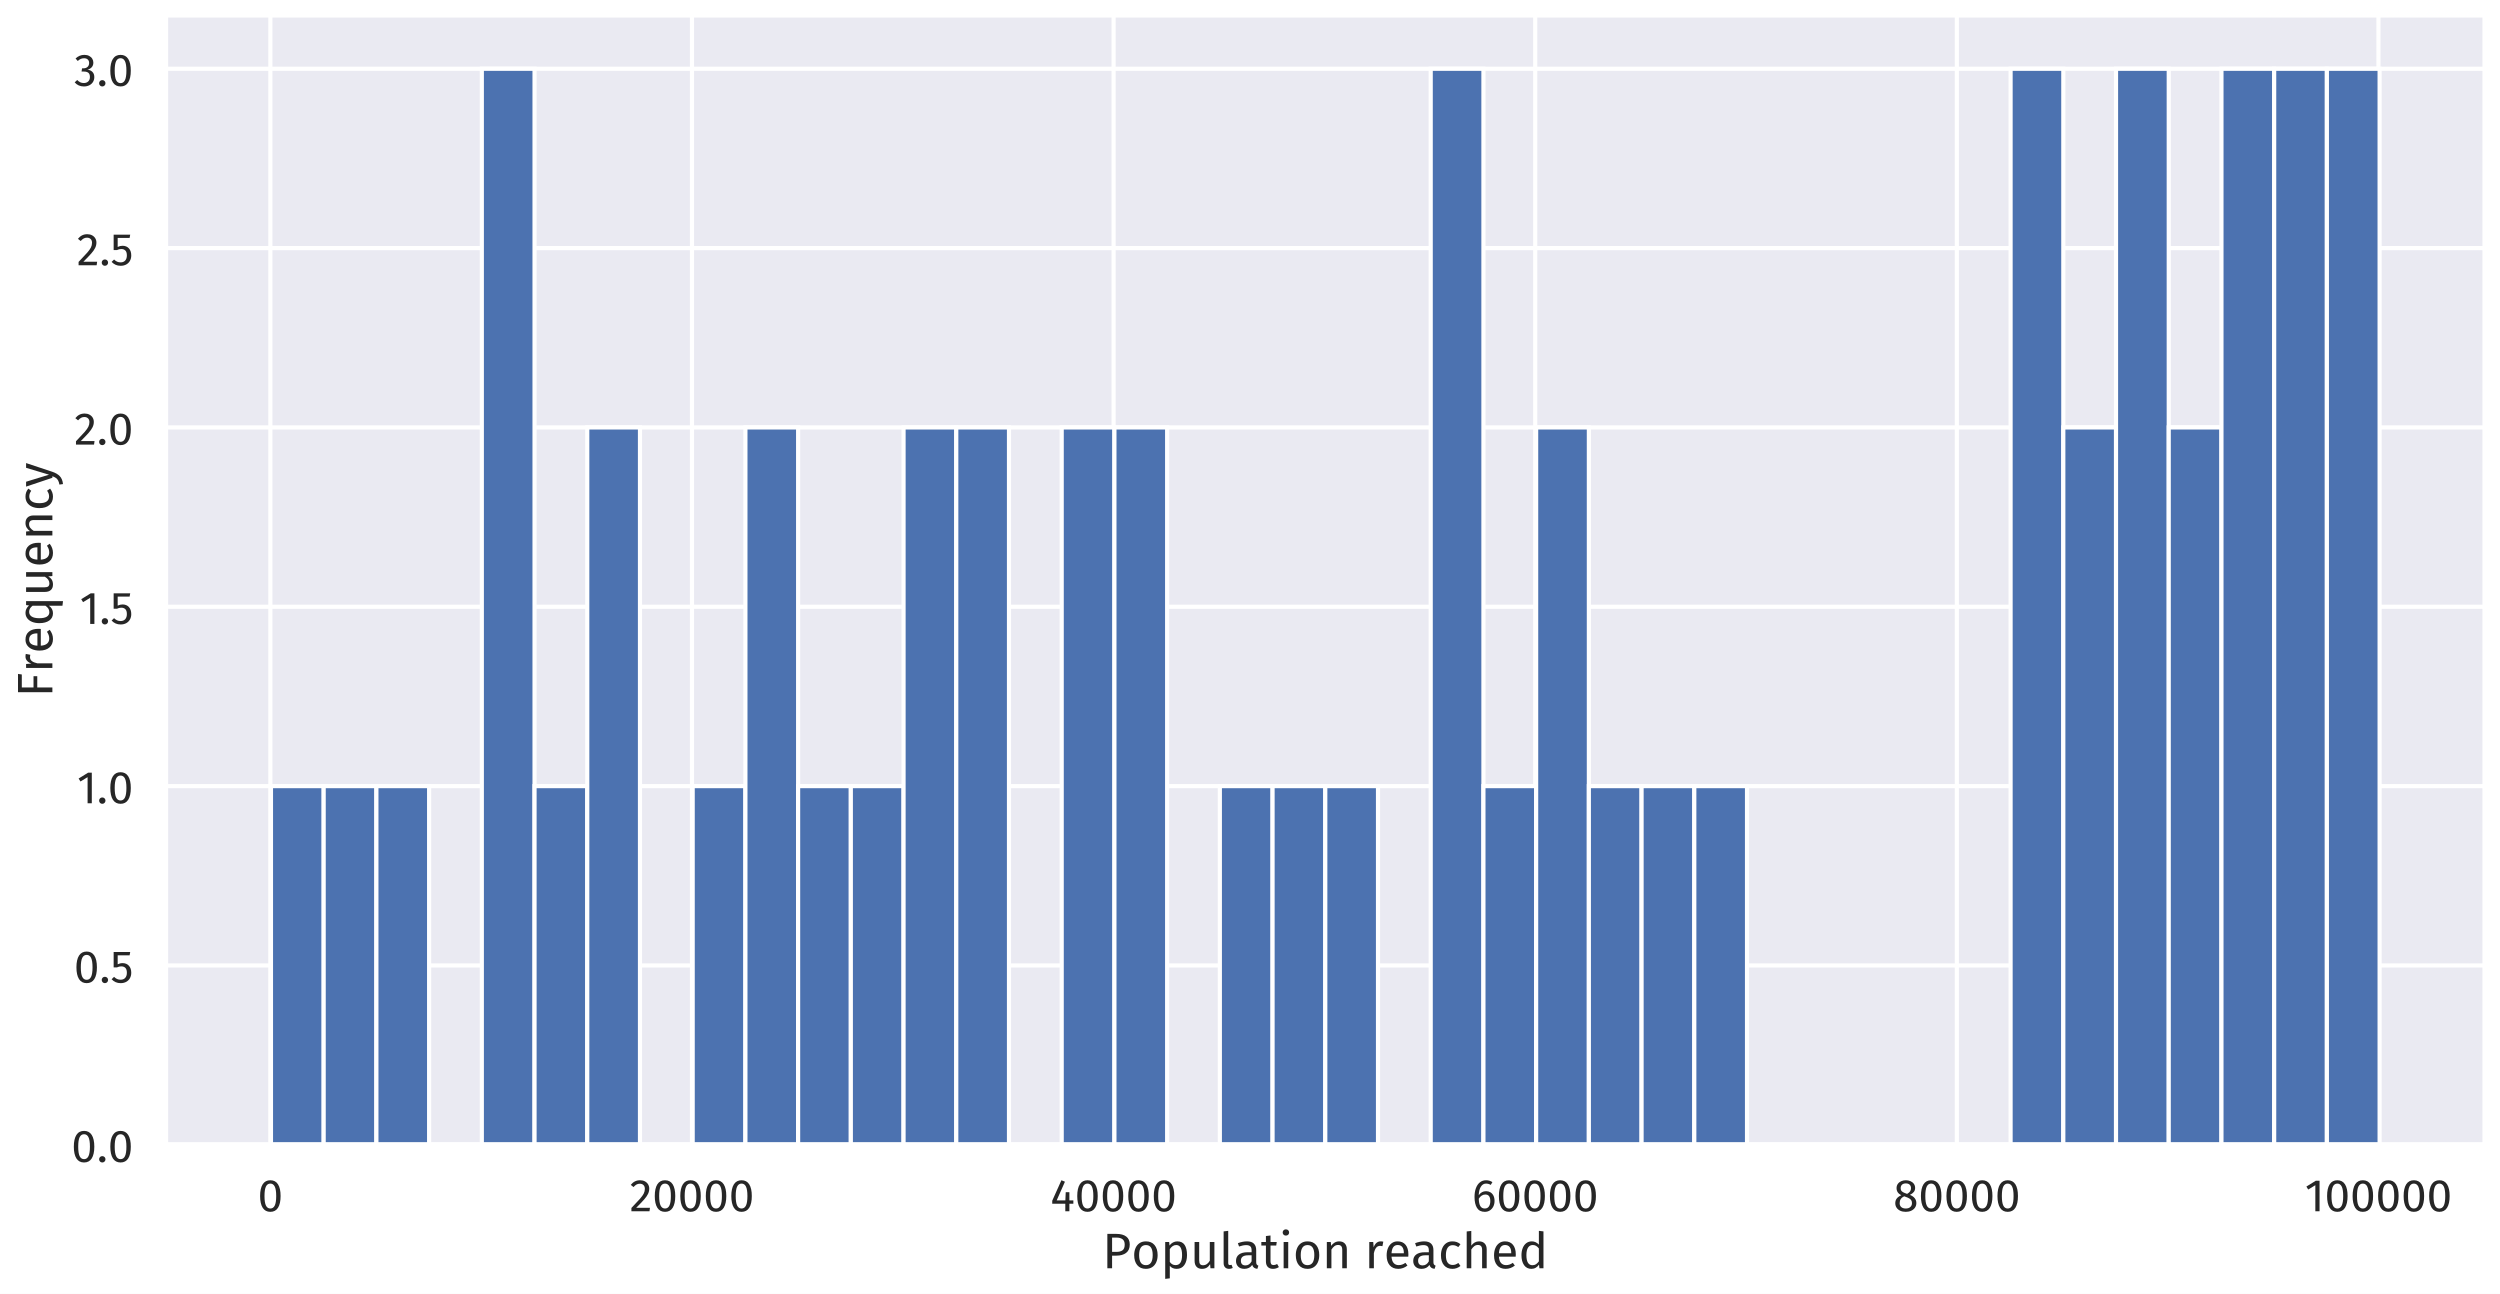
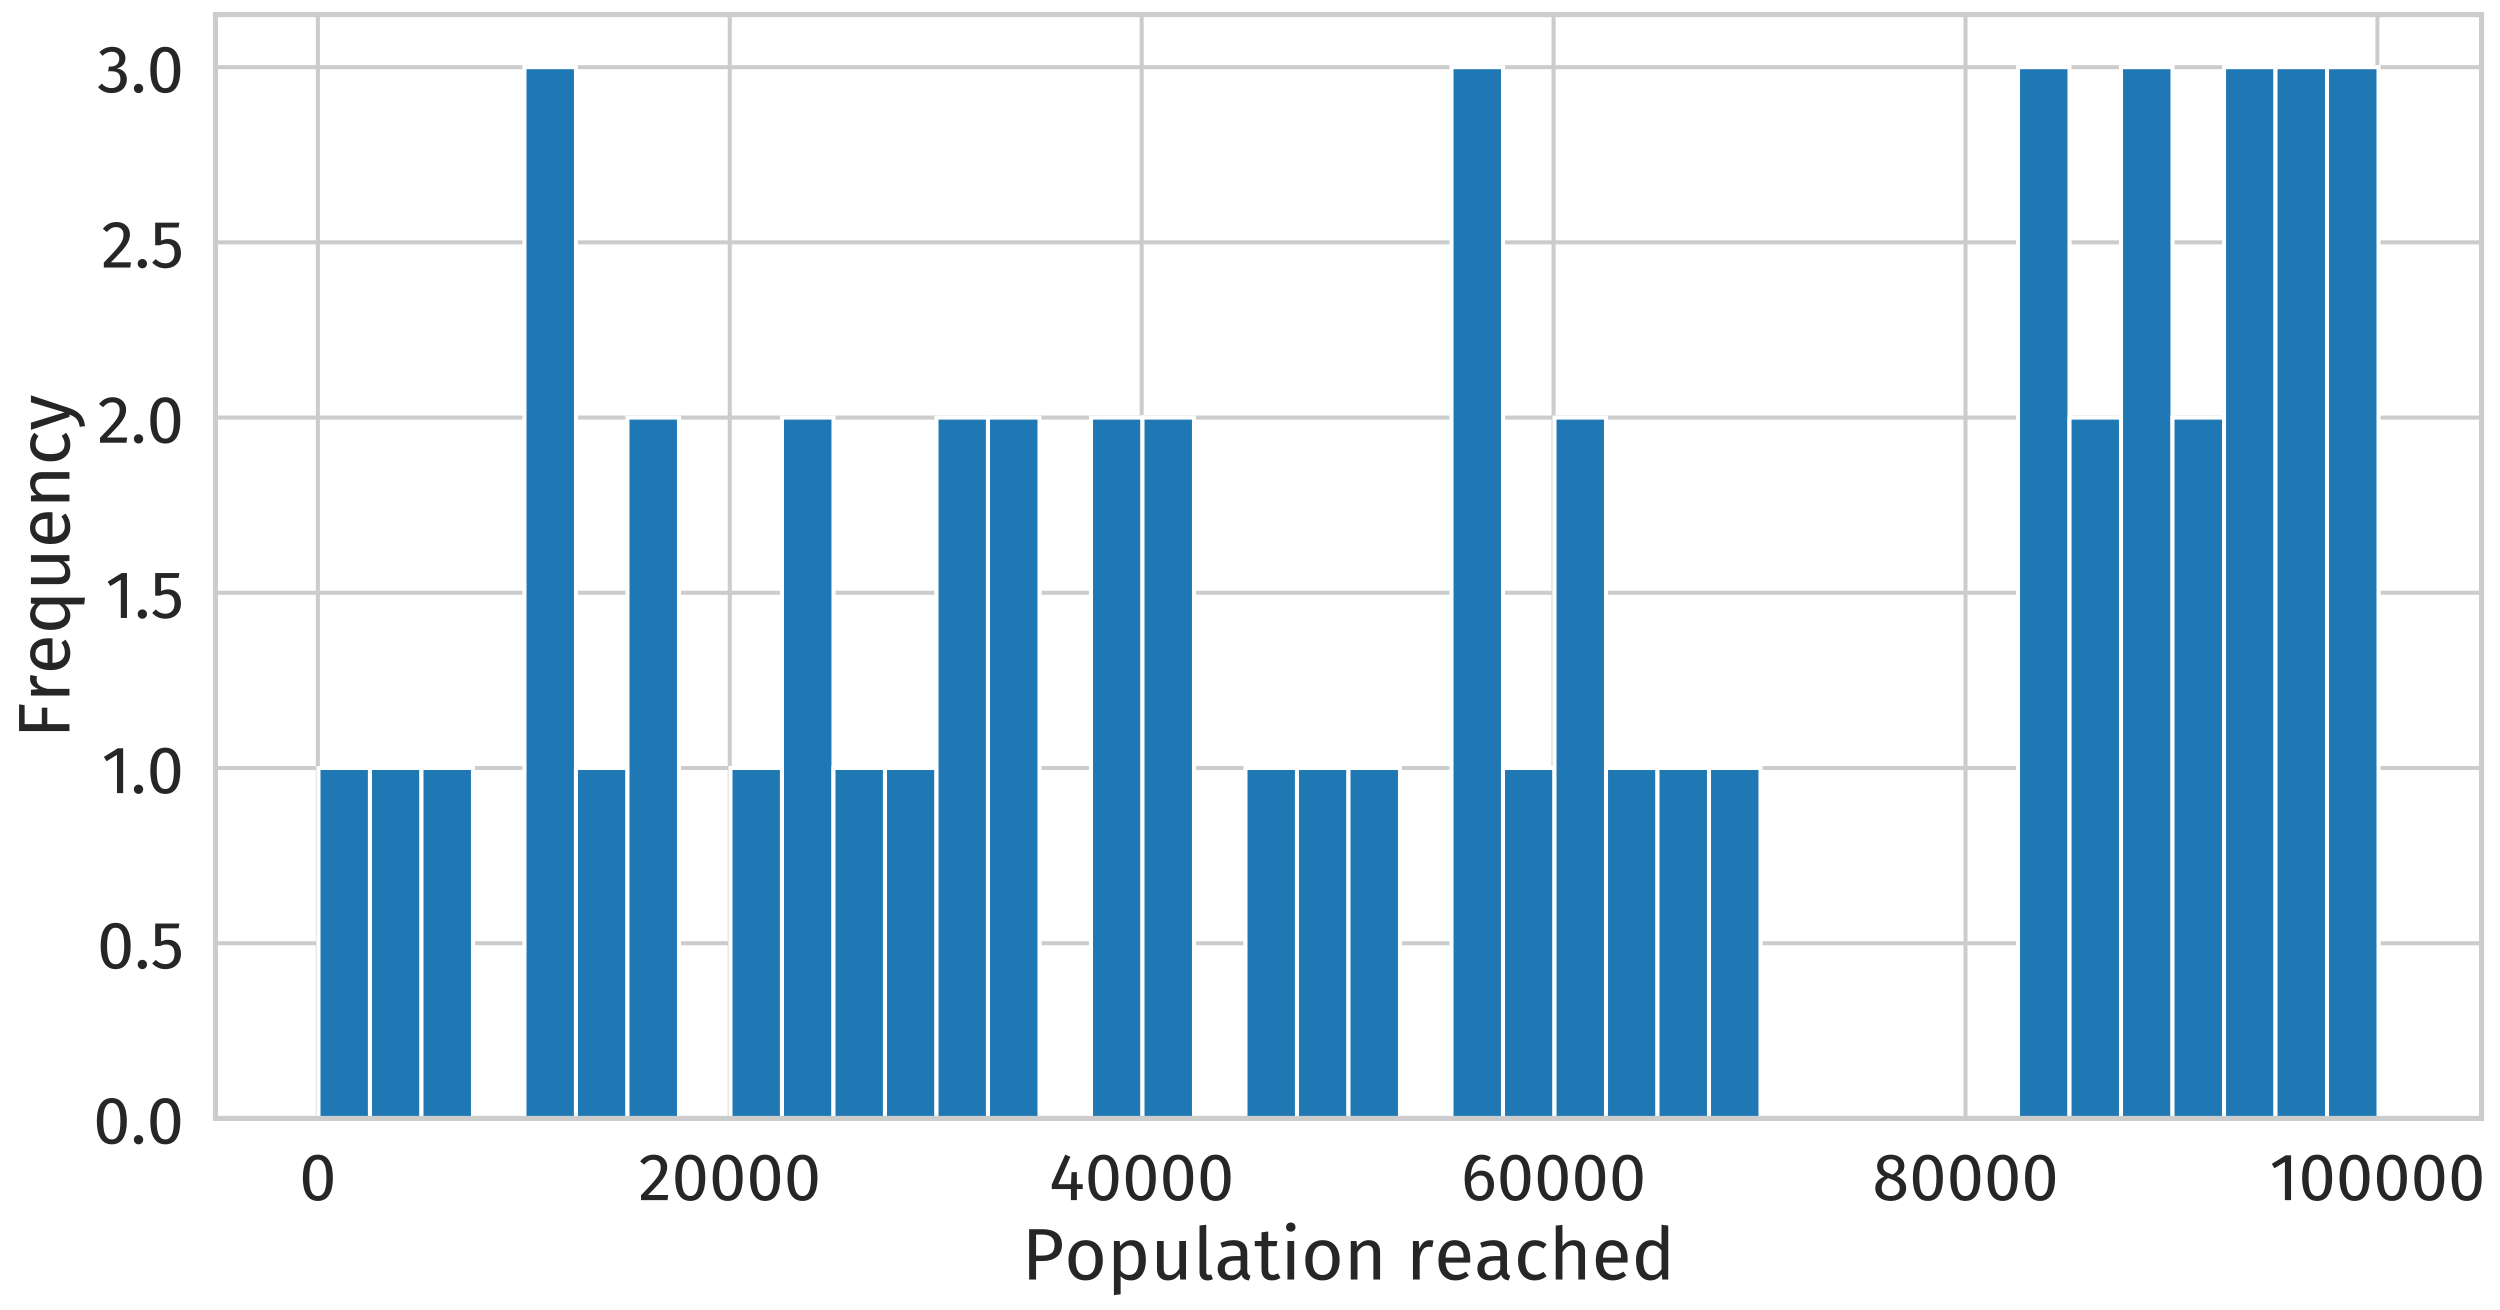
- <svg xmlns="http://www.w3.org/2000/svg" xmlns:xlink="http://www.w3.org/1999/xlink" height="622.517pt" version="1.1" viewBox="0 0 1202.842 622.517" width="1202.842pt">
+ <svg xmlns="http://www.w3.org/2000/svg" xmlns:xlink="http://www.w3.org/1999/xlink" height="645.025pt" version="1.1" viewBox="0 0 1231.214 645.025" width="1231.214pt">
  <defs>
    <style type="text/css">*{stroke-linecap:butt;stroke-linejoin:round;}</style>
  </defs>
  <g id="figure_1">
    <g id="patch_1">
-       <path d="M 0 622.517  L 1202.842 622.517  L 1202.842 0  L 0 0  z " style="fill:#ffffff;" />
+       <path d="M 0 645.025  L 1231.214 645.025  L 1231.214 0  L 0 0  z " style="fill:#ffffff;" />
    </g>
    <g id="axes_1">
      <g id="patch_2">
-         <path d="M 79.642 550.8  L 1195.642 550.8  L 1195.642 7.2  L 79.642 7.2  z " style="fill:#eaeaf2;" />
+         <path d="M 106.113 550.8  L 1222.113 550.8  L 1222.113 7.2  L 106.113 7.2  z " style="fill:#ffffff;" />
      </g>
      <g id="matplotlib.axis_1">
        <g id="xtick_1">
          <g id="line2d_1">
-             <path clip-path="url(#p7f985b3021)" d="M 130.075 550.8  L 130.075 7.2  " style="fill:none;stroke:#ffffff;stroke-linecap:round;stroke-width:2;" />
+             <path clip-path="url(#p71866fb116)" d="M 156.546 550.8  L 156.546 7.2  " style="fill:none;stroke:#cccccc;stroke-linecap:round;stroke-width:2;" />
          </g>
          <g id="text_1">
-             <g style="fill:#262626;" transform="translate(123.9373 582.8)scale(0.22 -0.22)">
+             <g style="fill:#262626;" transform="translate(147.3395 591.05)scale(0.33 -0.33)">
              <defs>
                <path d="M 1786 4346  Q 2496 4346 2857 3779  Q 3219 3213 3219 2138  Q 3219 1062 2857 492  Q 2496 -77 1786 -77  Q 1075 -77 713 492  Q 352 1062 352 2138  Q 352 3213 713 3779  Q 1075 4346 1786 4346  z M 1786 3878  Q 1370 3878 1168 3468  Q 966 3059 966 2138  Q 966 1216 1168 803  Q 1370 390 1786 390  Q 2195 390 2400 803  Q 2605 1216 2605 2138  Q 2605 3053 2400 3465  Q 2195 3878 1786 3878  z " id="FiraSans-Regular-30" transform="scale(0.015625)" />
              </defs>
              <use xlink:href="#FiraSans-Regular-30" />
            </g>
          </g>
        </g>
        <g id="xtick_2">
          <g id="line2d_2">
-             <path clip-path="url(#p7f985b3021)" d="M 332.933 550.8  L 332.933 7.2  " style="fill:none;stroke:#ffffff;stroke-linecap:round;stroke-width:2;" />
+             <path clip-path="url(#p71866fb116)" d="M 359.404 550.8  L 359.404 7.2  " style="fill:none;stroke:#cccccc;stroke-linecap:round;stroke-width:2;" />
          </g>
          <g id="text_2">
-             <g style="fill:#262626;" transform="translate(302.9378 582.8)scale(0.22 -0.22)">
+             <g style="fill:#262626;" transform="translate(314.4109 591.05)scale(0.33 -0.33)">
              <defs>
                <path d="M 1459 4346  Q 1843 4346 2134 4192  Q 2426 4038 2586 3772  Q 2746 3507 2746 3174  Q 2746 2784 2570 2425  Q 2394 2067 2029 1651  Q 1664 1235 922 493  L 2848 493  L 2778 0  L 250 0  L 250 467  Q 1107 1357 1465 1769  Q 1824 2182 1977 2489  Q 2131 2797 2131 3149  Q 2131 3482 1939 3670  Q 1747 3859 1427 3859  Q 1165 3859 966 3750  Q 768 3642 544 3392  L 160 3699  Q 422 4026 742 4186  Q 1062 4346 1459 4346  z " id="FiraSans-Regular-32" transform="scale(0.015625)" />
              </defs>
              <use xlink:href="#FiraSans-Regular-32" />
              <use x="49.5" xlink:href="#FiraSans-Regular-30" />
              <use x="105.3" xlink:href="#FiraSans-Regular-30" />
              <use x="161.1" xlink:href="#FiraSans-Regular-30" />
              <use x="216.9" xlink:href="#FiraSans-Regular-30" />
            </g>
          </g>
        </g>
        <g id="xtick_3">
          <g id="line2d_3">
-             <path clip-path="url(#p7f985b3021)" d="M 535.792 550.8  L 535.792 7.2  " style="fill:none;stroke:#ffffff;stroke-linecap:round;stroke-width:2;" />
+             <path clip-path="url(#p71866fb116)" d="M 562.263 550.8  L 562.263 7.2  " style="fill:none;stroke:#cccccc;stroke-linecap:round;stroke-width:2;" />
          </g>
          <g id="text_3">
-             <g style="fill:#262626;" transform="translate(505.3888 582.8)scale(0.22 -0.22)">
+             <g style="fill:#262626;" transform="translate(516.6582 591.05)scale(0.33 -0.33)">
              <defs>
                <path d="M 3213 1523  L 3213 1056  L 2656 1056  L 2656 0  L 2086 0  L 2086 1056  L 256 1056  L 256 1478  L 1542 4346  L 2035 4141  L 877 1523  L 2093 1523  L 2144 2675  L 2656 2675  L 2656 1523  L 3213 1523  z " id="FiraSans-Regular-34" transform="scale(0.015625)" />
              </defs>
              <use xlink:href="#FiraSans-Regular-34" />
              <use x="53.2" xlink:href="#FiraSans-Regular-30" />
              <use x="109" xlink:href="#FiraSans-Regular-30" />
              <use x="164.8" xlink:href="#FiraSans-Regular-30" />
              <use x="220.6" xlink:href="#FiraSans-Regular-30" />
            </g>
          </g>
        </g>
        <g id="xtick_4">
          <g id="line2d_4">
-             <path clip-path="url(#p7f985b3021)" d="M 738.65 550.8  L 738.65 7.2  " style="fill:none;stroke:#ffffff;stroke-linecap:round;stroke-width:2;" />
+             <path clip-path="url(#p71866fb116)" d="M 765.121 550.8  L 765.121 7.2  " style="fill:none;stroke:#cccccc;stroke-linecap:round;stroke-width:2;" />
          </g>
          <g id="text_4">
-             <g style="fill:#262626;" transform="translate(708.2369 582.8)scale(0.22 -0.22)">
+             <g style="fill:#262626;" transform="translate(719.5011 591.05)scale(0.33 -0.33)">
              <defs>
                <path d="M 1971 2816  Q 2298 2816 2566 2662  Q 2835 2509 2995 2201  Q 3155 1894 3155 1453  Q 3155 998 2972 649  Q 2790 301 2480 112  Q 2170 -77 1792 -77  Q 1043 -77 697 476  Q 352 1030 352 2010  Q 352 2707 547 3235  Q 742 3763 1107 4054  Q 1472 4346 1971 4346  Q 2458 4346 2854 4083  L 2624 3693  Q 2323 3878 1965 3878  Q 1504 3878 1235 3436  Q 966 2995 941 2253  Q 1338 2816 1971 2816  z M 1792 390  Q 2163 390 2361 672  Q 2560 954 2560 1434  Q 2560 2349 1869 2349  Q 1587 2349 1350 2192  Q 1114 2035 947 1760  Q 966 1056 1168 723  Q 1370 390 1792 390  z " id="FiraSans-Regular-36" transform="scale(0.015625)" />
              </defs>
              <use xlink:href="#FiraSans-Regular-36" />
              <use x="53.3" xlink:href="#FiraSans-Regular-30" />
              <use x="109.1" xlink:href="#FiraSans-Regular-30" />
              <use x="164.9" xlink:href="#FiraSans-Regular-30" />
              <use x="220.7" xlink:href="#FiraSans-Regular-30" />
            </g>
          </g>
        </g>
        <g id="xtick_5">
          <g id="line2d_5">
-             <path clip-path="url(#p7f985b3021)" d="M 941.509 550.8  L 941.509 7.2  " style="fill:none;stroke:#ffffff;stroke-linecap:round;stroke-width:2;" />
+             <path clip-path="url(#p71866fb116)" d="M 967.979 550.8  L 967.979 7.2  " style="fill:none;stroke:#cccccc;stroke-linecap:round;stroke-width:2;" />
          </g>
          <g id="text_5">
-             <g style="fill:#262626;" transform="translate(910.8976 582.8)scale(0.22 -0.22)">
+             <g style="fill:#262626;" transform="translate(922.063 591.05)scale(0.33 -0.33)">
              <defs>
                <path d="M 2336 2298  Q 3238 1933 3238 1146  Q 3238 794 3049 515  Q 2861 237 2521 80  Q 2182 -77 1754 -77  Q 1318 -77 985 76  Q 653 230 470 505  Q 288 781 288 1133  Q 288 1530 502 1798  Q 717 2067 1133 2246  Q 794 2419 630 2665  Q 467 2912 467 3245  Q 467 3590 649 3840  Q 832 4090 1129 4218  Q 1427 4346 1766 4346  Q 2099 4346 2396 4224  Q 2694 4102 2880 3856  Q 3066 3610 3066 3264  Q 3066 2944 2886 2713  Q 2707 2483 2336 2298  z M 1766 3904  Q 1434 3904 1238 3731  Q 1043 3558 1043 3238  Q 1043 2931 1232 2771  Q 1421 2611 1837 2477  L 1946 2438  Q 2234 2605 2362 2790  Q 2490 2976 2490 3245  Q 2490 3546 2301 3725  Q 2112 3904 1766 3904  z M 1760 390  Q 2157 390 2390 595  Q 2624 800 2624 1139  Q 2624 1370 2534 1526  Q 2445 1683 2246 1801  Q 2048 1920 1690 2042  L 1530 2099  Q 1210 1946 1056 1712  Q 902 1478 902 1133  Q 902 781 1132 585  Q 1363 390 1760 390  z " id="FiraSans-Regular-38" transform="scale(0.015625)" />
              </defs>
              <use xlink:href="#FiraSans-Regular-38" />
              <use x="55.1" xlink:href="#FiraSans-Regular-30" />
              <use x="110.9" xlink:href="#FiraSans-Regular-30" />
              <use x="166.7" xlink:href="#FiraSans-Regular-30" />
              <use x="222.5" xlink:href="#FiraSans-Regular-30" />
            </g>
          </g>
        </g>
        <g id="xtick_6">
          <g id="line2d_6">
-             <path clip-path="url(#p7f985b3021)" d="M 1144.367 550.8  L 1144.367 7.2  " style="fill:none;stroke:#ffffff;stroke-linecap:round;stroke-width:2;" />
+             <path clip-path="url(#p71866fb116)" d="M 1170.838 550.8  L 1170.838 7.2  " style="fill:none;stroke:#cccccc;stroke-linecap:round;stroke-width:2;" />
          </g>
          <g id="text_6">
-             <g style="fill:#262626;" transform="translate(1108.916 582.8)scale(0.22 -0.22)">
+             <g style="fill:#262626;" transform="translate(1117.661 591.05)scale(0.33 -0.33)">
              <defs>
                <path d="M 2067 4282  L 2067 0  L 1478 0  L 1478 3654  L 480 3046  L 224 3462  L 1549 4282  L 2067 4282  z " id="FiraSans-Regular-31" transform="scale(0.015625)" />
              </defs>
              <use xlink:href="#FiraSans-Regular-31" />
              <use x="43.3" xlink:href="#FiraSans-Regular-30" />
              <use x="99.1" xlink:href="#FiraSans-Regular-30" />
              <use x="154.9" xlink:href="#FiraSans-Regular-30" />
              <use x="210.7" xlink:href="#FiraSans-Regular-30" />
              <use x="266.5" xlink:href="#FiraSans-Regular-30" />
            </g>
          </g>
        </g>
        <g id="text_7">
-           <g style="fill:#262626;" transform="translate(530.3863 610.2053)scale(0.24 -0.24)">
+           <g style="fill:#262626;" transform="translate(503.2294 630.158)scale(0.36 -0.36)">
            <defs>
              <path d="M 1798 4410  Q 2618 4410 3066 4067  Q 3514 3725 3514 3046  Q 3514 2323 3046 1971  Q 2579 1619 1805 1619  L 1248 1619  L 1248 0  L 640 0  L 640 4410  L 1798 4410  z M 1779 2099  Q 2310 2099 2588 2304  Q 2867 2509 2867 3040  Q 2867 3514 2588 3725  Q 2310 3936 1792 3936  L 1248 3936  L 1248 2099  L 1779 2099  z " id="FiraSans-Regular-50" transform="scale(0.015625)" />
              <path d="M 1875 3450  Q 2586 3450 2979 2976  Q 3373 2502 3373 1690  Q 3373 1165 3193 765  Q 3014 365 2675 144  Q 2336 -77 1869 -77  Q 1158 -77 761 396  Q 365 870 365 1683  Q 365 2208 544 2608  Q 723 3008 1062 3229  Q 1402 3450 1875 3450  z M 1875 2976  Q 998 2976 998 1683  Q 998 397 1869 397  Q 2739 397 2739 1690  Q 2739 2976 1875 2976  z " id="FiraSans-Regular-6f" transform="scale(0.015625)" />
              <path d="M 2157 3450  Q 2803 3450 3104 2989  Q 3405 2528 3405 1690  Q 3405 896 3059 409  Q 2714 -77 2080 -77  Q 1517 -77 1197 307  L 1197 -1293  L 608 -1363  L 608 3373  L 1114 3373  L 1158 2918  Q 1344 3174 1606 3312  Q 1869 3450 2157 3450  z M 1939 403  Q 2771 403 2771 1690  Q 2771 2982 2010 2982  Q 1760 2982 1555 2835  Q 1350 2688 1197 2458  L 1197 813  Q 1325 614 1517 508  Q 1709 403 1939 403  z " id="FiraSans-Regular-70" transform="scale(0.015625)" />
              <path d="M 3117 0  L 2611 0  L 2566 525  Q 2374 211 2124 67  Q 1875 -77 1517 -77  Q 1075 -77 825 192  Q 576 461 576 954  L 576 3373  L 1165 3373  L 1165 1018  Q 1165 672 1286 528  Q 1408 384 1683 384  Q 2176 384 2528 966  L 2528 3373  L 3117 3373  L 3117 0  z " id="FiraSans-Regular-75" transform="scale(0.015625)" />
              <path d="M 1280 -77  Q 954 -77 765 118  Q 576 314 576 666  L 576 4730  L 1165 4800  L 1165 678  Q 1165 538 1213 474  Q 1261 410 1376 410  Q 1498 410 1594 448  L 1747 38  Q 1536 -77 1280 -77  z " id="FiraSans-Regular-6c" transform="scale(0.015625)" />
              <path d="M 2880 787  Q 2880 582 2950 483  Q 3021 384 3162 333  L 3027 -77  Q 2765 -45 2605 70  Q 2445 186 2368 429  Q 2029 -77 1363 -77  Q 864 -77 576 204  Q 288 486 288 941  Q 288 1478 675 1766  Q 1062 2054 1773 2054  L 2291 2054  L 2291 2304  Q 2291 2662 2118 2816  Q 1946 2970 1587 2970  Q 1216 2970 678 2790  L 531 3219  Q 1158 3450 1696 3450  Q 2291 3450 2585 3158  Q 2880 2867 2880 2330  L 2880 787  z M 1498 365  Q 2003 365 2291 890  L 2291 1664  L 1850 1664  Q 915 1664 915 973  Q 915 672 1062 518  Q 1210 365 1498 365  z " id="FiraSans-Regular-61" transform="scale(0.015625)" />
              <path d="M 2310 154  Q 1978 -77 1555 -77  Q 1126 -77 886 169  Q 646 416 646 883  L 646 2918  L 58 2918  L 58 3373  L 646 3373  L 646 4134  L 1235 4205  L 1235 3373  L 2035 3373  L 1971 2918  L 1235 2918  L 1235 909  Q 1235 646 1328 528  Q 1421 410 1638 410  Q 1837 410 2086 544  L 2310 154  z " id="FiraSans-Regular-74" transform="scale(0.015625)" />
              <path d="M 1197 3373  L 1197 0  L 608 0  L 608 3373  L 1197 3373  z M 896 4992  Q 1082 4992 1197 4877  Q 1312 4762 1312 4589  Q 1312 4416 1197 4304  Q 1082 4192 896 4192  Q 717 4192 601 4304  Q 486 4416 486 4589  Q 486 4762 601 4877  Q 717 4992 896 4992  z " id="FiraSans-Regular-69" transform="scale(0.015625)" />
              <path d="M 2195 3450  Q 2656 3450 2915 3174  Q 3174 2899 3174 2419  L 3174 0  L 2586 0  L 2586 2336  Q 2586 2694 2451 2841  Q 2317 2989 2054 2989  Q 1786 2989 1581 2835  Q 1376 2682 1197 2394  L 1197 0  L 608 0  L 608 3373  L 1114 3373  L 1165 2874  Q 1344 3142 1609 3296  Q 1875 3450 2195 3450  z " id="FiraSans-Regular-6e" transform="scale(0.015625)" />
              <path id="FiraSans-Regular-20" transform="scale(0.015625)" />
              <path d="M 2074 3450  Q 2253 3450 2406 3411  L 2298 2835  Q 2144 2874 2003 2874  Q 1690 2874 1498 2643  Q 1306 2413 1197 1926  L 1197 0  L 608 0  L 608 3373  L 1114 3373  L 1171 2688  Q 1306 3066 1536 3258  Q 1766 3450 2074 3450  z " id="FiraSans-Regular-72" transform="scale(0.015625)" />
              <path d="M 3155 1786  Q 3155 1638 3142 1485  L 992 1485  Q 1030 928 1273 665  Q 1517 403 1901 403  Q 2144 403 2349 473  Q 2554 544 2778 698  L 3034 346  Q 2496 -77 1856 -77  Q 1152 -77 758 384  Q 365 845 365 1651  Q 365 2176 534 2582  Q 704 2989 1021 3219  Q 1338 3450 1766 3450  Q 2438 3450 2796 3008  Q 3155 2566 3155 1786  z M 2573 1958  Q 2573 2458 2374 2720  Q 2176 2982 1779 2982  Q 1056 2982 992 1920  L 2573 1920  L 2573 1958  z " id="FiraSans-Regular-65" transform="scale(0.015625)" />
              <path d="M 1837 3450  Q 2138 3450 2387 3363  Q 2637 3277 2867 3085  L 2586 2714  Q 2406 2842 2236 2902  Q 2067 2963 1862 2963  Q 1453 2963 1225 2636  Q 998 2310 998 1670  Q 998 1030 1222 726  Q 1446 422 1862 422  Q 2061 422 2227 483  Q 2394 544 2598 678  L 2867 294  Q 2406 -77 1837 -77  Q 1152 -77 758 384  Q 365 845 365 1658  Q 365 2195 544 2598  Q 723 3002 1052 3226  Q 1382 3450 1837 3450  z " id="FiraSans-Regular-63" transform="scale(0.015625)" />
              <path d="M 2195 3450  Q 2656 3450 2915 3174  Q 3174 2899 3174 2419  L 3174 0  L 2586 0  L 2586 2336  Q 2586 2694 2448 2841  Q 2310 2989 2048 2989  Q 1786 2989 1581 2835  Q 1376 2682 1197 2400  L 1197 0  L 608 0  L 608 4723  L 1197 4787  L 1197 2906  Q 1594 3450 2195 3450  z " id="FiraSans-Regular-68" transform="scale(0.015625)" />
              <path d="M 3219 4730  L 3219 0  L 2701 0  L 2643 467  Q 2477 211 2227 67  Q 1978 -77 1670 -77  Q 1069 -77 733 396  Q 397 870 397 1670  Q 397 2189 557 2592  Q 717 2995 1017 3222  Q 1318 3450 1722 3450  Q 2240 3450 2630 3034  L 2630 4800  L 3219 4730  z M 1798 390  Q 2067 390 2259 515  Q 2451 640 2630 890  L 2630 2541  Q 2464 2758 2275 2870  Q 2086 2982 1850 2982  Q 1459 2982 1244 2656  Q 1030 2330 1030 1683  Q 1030 1030 1228 710  Q 1427 390 1798 390  z " id="FiraSans-Regular-64" transform="scale(0.015625)" />
            </defs>
            <use xlink:href="#FiraSans-Regular-50" />
            <use x="58.1" xlink:href="#FiraSans-Regular-6f" />
            <use x="116.5" xlink:href="#FiraSans-Regular-70" />
            <use x="175.9" xlink:href="#FiraSans-Regular-75" />
            <use x="234.1" xlink:href="#FiraSans-Regular-6c" />
            <use x="263.4" xlink:href="#FiraSans-Regular-61" />
            <use x="317.8" xlink:href="#FiraSans-Regular-74" />
            <use x="353.9" xlink:href="#FiraSans-Regular-69" />
            <use x="382.1" xlink:href="#FiraSans-Regular-6f" />
            <use x="440.5" xlink:href="#FiraSans-Regular-6e" />
            <use x="499.1" xlink:href="#FiraSans-Regular-20" />
            <use x="525.6" xlink:href="#FiraSans-Regular-72" />
            <use x="564.2" xlink:href="#FiraSans-Regular-65" />
            <use x="618.7" xlink:href="#FiraSans-Regular-61" />
            <use x="673.1" xlink:href="#FiraSans-Regular-63" />
            <use x="720.9" xlink:href="#FiraSans-Regular-68" />
            <use x="779.5" xlink:href="#FiraSans-Regular-65" />
            <use x="834" xlink:href="#FiraSans-Regular-64" />
          </g>
        </g>
      </g>
      <g id="matplotlib.axis_2">
        <g id="ytick_1">
          <g id="line2d_7">
-             <path clip-path="url(#p7f985b3021)" d="M 79.642 550.8  L 1195.642 550.8  " style="fill:none;stroke:#ffffff;stroke-linecap:round;stroke-width:2;" />
+             <path clip-path="url(#p71866fb116)" d="M 106.113 550.8  L 1222.113 550.8  " style="fill:none;stroke:#cccccc;stroke-linecap:round;stroke-width:2;" />
          </g>
          <g id="text_8">
-             <g style="fill:#262626;" transform="translate(34.31125 559.05)scale(0.22 -0.22)">
+             <g style="fill:#262626;" transform="translate(45.86688 563.175)scale(0.33 -0.33)">
              <defs>
                <path d="M 762 813  Q 954 813 1082 685  Q 1210 557 1210 371  Q 1210 186 1082 54  Q 954 -77 762 -77  Q 576 -77 448 54  Q 320 186 320 371  Q 320 557 448 685  Q 576 813 762 813  z " id="FiraSans-Regular-2e" transform="scale(0.015625)" />
              </defs>
              <use xlink:href="#FiraSans-Regular-30" />
              <use x="55.8" xlink:href="#FiraSans-Regular-2e" />
              <use x="79.8" xlink:href="#FiraSans-Regular-30" />
            </g>
          </g>
        </g>
        <g id="ytick_2">
          <g id="line2d_8">
-             <path clip-path="url(#p7f985b3021)" d="M 79.642 464.514  L 1195.642 464.514  " style="fill:none;stroke:#ffffff;stroke-linecap:round;stroke-width:2;" />
+             <path clip-path="url(#p71866fb116)" d="M 106.113 464.514  L 1222.113 464.514  " style="fill:none;stroke:#cccccc;stroke-linecap:round;stroke-width:2;" />
          </g>
          <g id="text_9">
-             <g style="fill:#262626;" transform="translate(35.56594 472.7643)scale(0.22 -0.22)">
+             <g style="fill:#262626;" transform="translate(47.74891 476.8893)scale(0.33 -0.33)">
              <defs>
                <path d="M 2688 3821  L 1018 3821  L 1018 2560  Q 1344 2726 1702 2726  Q 2253 2726 2585 2364  Q 2918 2003 2918 1370  Q 2918 947 2732 617  Q 2547 288 2211 105  Q 1875 -77 1434 -77  Q 1043 -77 736 60  Q 429 198 166 467  L 512 806  Q 717 602 934 502  Q 1152 403 1427 403  Q 1837 403 2070 659  Q 2304 915 2304 1382  Q 2304 1850 2093 2061  Q 1882 2272 1523 2272  Q 1357 2272 1216 2237  Q 1075 2202 915 2125  L 454 2125  L 454 4282  L 2771 4282  L 2688 3821  z " id="FiraSans-Regular-35" transform="scale(0.015625)" />
              </defs>
              <use xlink:href="#FiraSans-Regular-30" />
              <use x="55.8" xlink:href="#FiraSans-Regular-2e" />
              <use x="79.8" xlink:href="#FiraSans-Regular-35" />
            </g>
          </g>
        </g>
        <g id="ytick_3">
          <g id="line2d_9">
-             <path clip-path="url(#p7f985b3021)" d="M 79.642 378.229  L 1195.642 378.229  " style="fill:none;stroke:#ffffff;stroke-linecap:round;stroke-width:2;" />
+             <path clip-path="url(#p71866fb116)" d="M 106.113 378.229  L 1222.113 378.229  " style="fill:none;stroke:#cccccc;stroke-linecap:round;stroke-width:2;" />
          </g>
          <g id="text_10">
-             <g style="fill:#262626;" transform="translate(37.06125 386.4786)scale(0.22 -0.22)">
+             <g style="fill:#262626;" transform="translate(49.99188 390.6036)scale(0.33 -0.33)">
              <use xlink:href="#FiraSans-Regular-31" />
              <use x="43.3" xlink:href="#FiraSans-Regular-2e" />
              <use x="67.3" xlink:href="#FiraSans-Regular-30" />
            </g>
          </g>
        </g>
        <g id="ytick_4">
          <g id="line2d_10">
-             <path clip-path="url(#p7f985b3021)" d="M 79.642 291.943  L 1195.642 291.943  " style="fill:none;stroke:#ffffff;stroke-linecap:round;stroke-width:2;" />
+             <path clip-path="url(#p71866fb116)" d="M 106.113 291.943  L 1222.113 291.943  " style="fill:none;stroke:#cccccc;stroke-linecap:round;stroke-width:2;" />
          </g>
          <g id="text_11">
-             <g style="fill:#262626;" transform="translate(38.31594 300.1929)scale(0.22 -0.22)">
+             <g style="fill:#262626;" transform="translate(51.87391 304.3179)scale(0.33 -0.33)">
              <use xlink:href="#FiraSans-Regular-31" />
              <use x="43.3" xlink:href="#FiraSans-Regular-2e" />
              <use x="67.3" xlink:href="#FiraSans-Regular-35" />
            </g>
          </g>
        </g>
        <g id="ytick_5">
          <g id="line2d_11">
-             <path clip-path="url(#p7f985b3021)" d="M 79.642 205.657  L 1195.642 205.657  " style="fill:none;stroke:#ffffff;stroke-linecap:round;stroke-width:2;" />
+             <path clip-path="url(#p71866fb116)" d="M 106.113 205.657  L 1222.113 205.657  " style="fill:none;stroke:#cccccc;stroke-linecap:round;stroke-width:2;" />
          </g>
          <g id="text_12">
-             <g style="fill:#262626;" transform="translate(35.69656 213.9071)scale(0.22 -0.22)">
+             <g style="fill:#262626;" transform="translate(47.94484 218.0321)scale(0.33 -0.33)">
              <use xlink:href="#FiraSans-Regular-32" />
              <use x="49.5" xlink:href="#FiraSans-Regular-2e" />
              <use x="73.5" xlink:href="#FiraSans-Regular-30" />
            </g>
          </g>
        </g>
        <g id="ytick_6">
          <g id="line2d_12">
-             <path clip-path="url(#p7f985b3021)" d="M 79.642 119.371  L 1195.642 119.371  " style="fill:none;stroke:#ffffff;stroke-linecap:round;stroke-width:2;" />
+             <path clip-path="url(#p71866fb116)" d="M 106.113 119.371  L 1222.113 119.371  " style="fill:none;stroke:#cccccc;stroke-linecap:round;stroke-width:2;" />
          </g>
          <g id="text_13">
-             <g style="fill:#262626;" transform="translate(36.95125 127.6214)scale(0.22 -0.22)">
+             <g style="fill:#262626;" transform="translate(49.82688 131.7464)scale(0.33 -0.33)">
              <use xlink:href="#FiraSans-Regular-32" />
              <use x="49.5" xlink:href="#FiraSans-Regular-2e" />
              <use x="73.5" xlink:href="#FiraSans-Regular-35" />
            </g>
          </g>
        </g>
        <g id="ytick_7">
          <g id="line2d_13">
-             <path clip-path="url(#p7f985b3021)" d="M 79.642 33.086  L 1195.642 33.086  " style="fill:none;stroke:#ffffff;stroke-linecap:round;stroke-width:2;" />
+             <path clip-path="url(#p71866fb116)" d="M 106.113 33.086  L 1222.113 33.086  " style="fill:none;stroke:#cccccc;stroke-linecap:round;stroke-width:2;" />
          </g>
          <g id="text_14">
-             <g style="fill:#262626;" transform="translate(35.60719 41.33571)scale(0.22 -0.22)">
+             <g style="fill:#262626;" transform="translate(47.81078 45.46071)scale(0.33 -0.33)">
              <defs>
                <path d="M 1440 4346  Q 1837 4346 2121 4198  Q 2406 4051 2556 3801  Q 2707 3552 2707 3258  Q 2707 2867 2480 2614  Q 2253 2362 1875 2272  Q 2304 2234 2573 1965  Q 2842 1696 2842 1235  Q 2842 864 2662 563  Q 2483 262 2150 92  Q 1818 -77 1382 -77  Q 992 -77 665 67  Q 339 211 96 499  L 448 826  Q 659 608 880 505  Q 1101 403 1363 403  Q 1766 403 1996 630  Q 2227 858 2227 1242  Q 2227 1664 2009 1837  Q 1792 2010 1376 2010  L 1056 2010  L 1126 2464  L 1344 2464  Q 1677 2464 1897 2662  Q 2118 2861 2118 3219  Q 2118 3520 1926 3696  Q 1734 3872 1408 3872  Q 1158 3872 950 3782  Q 742 3693 525 3488  L 218 3840  Q 762 4346 1440 4346  z " id="FiraSans-Regular-33" transform="scale(0.015625)" />
              </defs>
              <use xlink:href="#FiraSans-Regular-33" />
              <use x="49.9" xlink:href="#FiraSans-Regular-2e" />
              <use x="73.9" xlink:href="#FiraSans-Regular-30" />
            </g>
          </g>
        </g>
        <g id="text_15">
-           <g style="fill:#262626;" transform="translate(25.2 335.4337)rotate(-90)scale(0.24 -0.24)">
+           <g style="fill:#262626;" transform="translate(34.2 363.6506)rotate(-90)scale(0.36 -0.36)">
            <defs>
              <path d="M 640 0  L 640 4410  L 2982 4410  L 2912 3923  L 1248 3923  L 1248 2419  L 2688 2419  L 2688 1939  L 1248 1939  L 1248 0  L 640 0  z " id="FiraSans-Regular-46" transform="scale(0.015625)" />
              <path d="M 3219 3373  L 3219 -1363  L 2630 -1293  L 2630 448  Q 2464 198 2217 60  Q 1971 -77 1670 -77  Q 1069 -77 733 396  Q 397 870 397 1670  Q 397 2189 557 2592  Q 717 2995 1017 3222  Q 1318 3450 1722 3450  Q 2259 3450 2669 2995  L 2714 3373  L 3219 3373  z M 1798 390  Q 2067 390 2259 515  Q 2451 640 2630 890  L 2630 2541  Q 2464 2758 2275 2870  Q 2086 2982 1850 2982  Q 1459 2982 1244 2656  Q 1030 2330 1030 1683  Q 1030 1030 1228 710  Q 1427 390 1798 390  z " id="FiraSans-Regular-71" transform="scale(0.015625)" />
              <path d="M 1958 -19  Q 1760 -608 1405 -950  Q 1050 -1293 390 -1363  L 326 -902  Q 659 -845 857 -736  Q 1056 -627 1174 -457  Q 1293 -288 1395 0  L 1197 0  L 64 3373  L 691 3373  L 1594 429  L 2477 3373  L 3085 3373  L 1958 -19  z " id="FiraSans-Regular-79" transform="scale(0.015625)" />
            </defs>
            <use xlink:href="#FiraSans-Regular-46" />
            <use x="49.1" xlink:href="#FiraSans-Regular-72" />
            <use x="87.7" xlink:href="#FiraSans-Regular-65" />
            <use x="142.2" xlink:href="#FiraSans-Regular-71" />
            <use x="202" xlink:href="#FiraSans-Regular-75" />
            <use x="260.2" xlink:href="#FiraSans-Regular-65" />
            <use x="314.7" xlink:href="#FiraSans-Regular-6e" />
            <use x="373.3" xlink:href="#FiraSans-Regular-63" />
            <use x="421.1" xlink:href="#FiraSans-Regular-79" />
          </g>
        </g>
      </g>
      <g id="patch_3">
-         <path clip-path="url(#p7f985b3021)" d="M 130.369 550.8  L 155.733 550.8  L 155.733 378.229  L 130.369 378.229  z " style="fill:#4c72b0;stroke:#ffffff;stroke-linejoin:miter;stroke-width:2;" />
+         <path clip-path="url(#p71866fb116)" d="M 156.84 550.8  L 182.204 550.8  L 182.204 378.229  L 156.84 378.229  z " style="fill:#1f77b4;stroke:#ffffff;stroke-linejoin:miter;stroke-width:2;" />
      </g>
      <g id="patch_4">
-         <path clip-path="url(#p7f985b3021)" d="M 155.733 550.8  L 181.096 550.8  L 181.096 378.229  L 155.733 378.229  z " style="fill:#4c72b0;stroke:#ffffff;stroke-linejoin:miter;stroke-width:2;" />
+         <path clip-path="url(#p71866fb116)" d="M 182.204 550.8  L 207.567 550.8  L 207.567 378.229  L 182.204 378.229  z " style="fill:#1f77b4;stroke:#ffffff;stroke-linejoin:miter;stroke-width:2;" />
      </g>
      <g id="patch_5">
-         <path clip-path="url(#p7f985b3021)" d="M 181.096 550.8  L 206.46 550.8  L 206.46 378.229  L 181.096 378.229  z " style="fill:#4c72b0;stroke:#ffffff;stroke-linejoin:miter;stroke-width:2;" />
+         <path clip-path="url(#p71866fb116)" d="M 207.567 550.8  L 232.931 550.8  L 232.931 378.229  L 207.567 378.229  z " style="fill:#1f77b4;stroke:#ffffff;stroke-linejoin:miter;stroke-width:2;" />
      </g>
      <g id="patch_6">
-         <path clip-path="url(#p7f985b3021)" d="M 206.46 550.8  L 231.824 550.8  L 231.824 550.8  L 206.46 550.8  z " style="fill:#4c72b0;stroke:#ffffff;stroke-linejoin:miter;stroke-width:2;" />
+         <path clip-path="url(#p71866fb116)" d="M 232.931 550.8  L 258.295 550.8  L 258.295 550.8  L 232.931 550.8  z " style="fill:#1f77b4;stroke:#ffffff;stroke-linejoin:miter;stroke-width:2;" />
      </g>
      <g id="patch_7">
-         <path clip-path="url(#p7f985b3021)" d="M 231.824 550.8  L 257.187 550.8  L 257.187 33.086  L 231.824 33.086  z " style="fill:#4c72b0;stroke:#ffffff;stroke-linejoin:miter;stroke-width:2;" />
+         <path clip-path="url(#p71866fb116)" d="M 258.295 550.8  L 283.658 550.8  L 283.658 33.086  L 258.295 33.086  z " style="fill:#1f77b4;stroke:#ffffff;stroke-linejoin:miter;stroke-width:2;" />
      </g>
      <g id="patch_8">
-         <path clip-path="url(#p7f985b3021)" d="M 257.187 550.8  L 282.551 550.8  L 282.551 378.229  L 257.187 378.229  z " style="fill:#4c72b0;stroke:#ffffff;stroke-linejoin:miter;stroke-width:2;" />
+         <path clip-path="url(#p71866fb116)" d="M 283.658 550.8  L 309.022 550.8  L 309.022 378.229  L 283.658 378.229  z " style="fill:#1f77b4;stroke:#ffffff;stroke-linejoin:miter;stroke-width:2;" />
      </g>
      <g id="patch_9">
-         <path clip-path="url(#p7f985b3021)" d="M 282.551 550.8  L 307.915 550.8  L 307.915 205.657  L 282.551 205.657  z " style="fill:#4c72b0;stroke:#ffffff;stroke-linejoin:miter;stroke-width:2;" />
+         <path clip-path="url(#p71866fb116)" d="M 309.022 550.8  L 334.386 550.8  L 334.386 205.657  L 309.022 205.657  z " style="fill:#1f77b4;stroke:#ffffff;stroke-linejoin:miter;stroke-width:2;" />
      </g>
      <g id="patch_10">
-         <path clip-path="url(#p7f985b3021)" d="M 307.915 550.8  L 333.278 550.8  L 333.278 550.8  L 307.915 550.8  z " style="fill:#4c72b0;stroke:#ffffff;stroke-linejoin:miter;stroke-width:2;" />
+         <path clip-path="url(#p71866fb116)" d="M 334.386 550.8  L 359.749 550.8  L 359.749 550.8  L 334.386 550.8  z " style="fill:#1f77b4;stroke:#ffffff;stroke-linejoin:miter;stroke-width:2;" />
      </g>
      <g id="patch_11">
-         <path clip-path="url(#p7f985b3021)" d="M 333.278 550.8  L 358.642 550.8  L 358.642 378.229  L 333.278 378.229  z " style="fill:#4c72b0;stroke:#ffffff;stroke-linejoin:miter;stroke-width:2;" />
+         <path clip-path="url(#p71866fb116)" d="M 359.749 550.8  L 385.113 550.8  L 385.113 378.229  L 359.749 378.229  z " style="fill:#1f77b4;stroke:#ffffff;stroke-linejoin:miter;stroke-width:2;" />
      </g>
      <g id="patch_12">
-         <path clip-path="url(#p7f985b3021)" d="M 358.642 550.8  L 384.006 550.8  L 384.006 205.657  L 358.642 205.657  z " style="fill:#4c72b0;stroke:#ffffff;stroke-linejoin:miter;stroke-width:2;" />
+         <path clip-path="url(#p71866fb116)" d="M 385.113 550.8  L 410.476 550.8  L 410.476 205.657  L 385.113 205.657  z " style="fill:#1f77b4;stroke:#ffffff;stroke-linejoin:miter;stroke-width:2;" />
      </g>
      <g id="patch_13">
-         <path clip-path="url(#p7f985b3021)" d="M 384.006 550.8  L 409.369 550.8  L 409.369 378.229  L 384.006 378.229  z " style="fill:#4c72b0;stroke:#ffffff;stroke-linejoin:miter;stroke-width:2;" />
+         <path clip-path="url(#p71866fb116)" d="M 410.476 550.8  L 435.84 550.8  L 435.84 378.229  L 410.476 378.229  z " style="fill:#1f77b4;stroke:#ffffff;stroke-linejoin:miter;stroke-width:2;" />
      </g>
      <g id="patch_14">
-         <path clip-path="url(#p7f985b3021)" d="M 409.369 550.8  L 434.733 550.8  L 434.733 378.229  L 409.369 378.229  z " style="fill:#4c72b0;stroke:#ffffff;stroke-linejoin:miter;stroke-width:2;" />
+         <path clip-path="url(#p71866fb116)" d="M 435.84 550.8  L 461.204 550.8  L 461.204 378.229  L 435.84 378.229  z " style="fill:#1f77b4;stroke:#ffffff;stroke-linejoin:miter;stroke-width:2;" />
      </g>
      <g id="patch_15">
-         <path clip-path="url(#p7f985b3021)" d="M 434.733 550.8  L 460.096 550.8  L 460.096 205.657  L 434.733 205.657  z " style="fill:#4c72b0;stroke:#ffffff;stroke-linejoin:miter;stroke-width:2;" />
+         <path clip-path="url(#p71866fb116)" d="M 461.204 550.8  L 486.567 550.8  L 486.567 205.657  L 461.204 205.657  z " style="fill:#1f77b4;stroke:#ffffff;stroke-linejoin:miter;stroke-width:2;" />
      </g>
      <g id="patch_16">
-         <path clip-path="url(#p7f985b3021)" d="M 460.096 550.8  L 485.46 550.8  L 485.46 205.657  L 460.096 205.657  z " style="fill:#4c72b0;stroke:#ffffff;stroke-linejoin:miter;stroke-width:2;" />
+         <path clip-path="url(#p71866fb116)" d="M 486.567 550.8  L 511.931 550.8  L 511.931 205.657  L 486.567 205.657  z " style="fill:#1f77b4;stroke:#ffffff;stroke-linejoin:miter;stroke-width:2;" />
      </g>
      <g id="patch_17">
-         <path clip-path="url(#p7f985b3021)" d="M 485.46 550.8  L 510.824 550.8  L 510.824 550.8  L 485.46 550.8  z " style="fill:#4c72b0;stroke:#ffffff;stroke-linejoin:miter;stroke-width:2;" />
+         <path clip-path="url(#p71866fb116)" d="M 511.931 550.8  L 537.295 550.8  L 537.295 550.8  L 511.931 550.8  z " style="fill:#1f77b4;stroke:#ffffff;stroke-linejoin:miter;stroke-width:2;" />
      </g>
      <g id="patch_18">
-         <path clip-path="url(#p7f985b3021)" d="M 510.824 550.8  L 536.187 550.8  L 536.187 205.657  L 510.824 205.657  z " style="fill:#4c72b0;stroke:#ffffff;stroke-linejoin:miter;stroke-width:2;" />
+         <path clip-path="url(#p71866fb116)" d="M 537.295 550.8  L 562.658 550.8  L 562.658 205.657  L 537.295 205.657  z " style="fill:#1f77b4;stroke:#ffffff;stroke-linejoin:miter;stroke-width:2;" />
      </g>
      <g id="patch_19">
-         <path clip-path="url(#p7f985b3021)" d="M 536.187 550.8  L 561.551 550.8  L 561.551 205.657  L 536.187 205.657  z " style="fill:#4c72b0;stroke:#ffffff;stroke-linejoin:miter;stroke-width:2;" />
+         <path clip-path="url(#p71866fb116)" d="M 562.658 550.8  L 588.022 550.8  L 588.022 205.657  L 562.658 205.657  z " style="fill:#1f77b4;stroke:#ffffff;stroke-linejoin:miter;stroke-width:2;" />
      </g>
      <g id="patch_20">
-         <path clip-path="url(#p7f985b3021)" d="M 561.551 550.8  L 586.915 550.8  L 586.915 550.8  L 561.551 550.8  z " style="fill:#4c72b0;stroke:#ffffff;stroke-linejoin:miter;stroke-width:2;" />
+         <path clip-path="url(#p71866fb116)" d="M 588.022 550.8  L 613.386 550.8  L 613.386 550.8  L 588.022 550.8  z " style="fill:#1f77b4;stroke:#ffffff;stroke-linejoin:miter;stroke-width:2;" />
      </g>
      <g id="patch_21">
-         <path clip-path="url(#p7f985b3021)" d="M 586.915 550.8  L 612.278 550.8  L 612.278 378.229  L 586.915 378.229  z " style="fill:#4c72b0;stroke:#ffffff;stroke-linejoin:miter;stroke-width:2;" />
+         <path clip-path="url(#p71866fb116)" d="M 613.386 550.8  L 638.749 550.8  L 638.749 378.229  L 613.386 378.229  z " style="fill:#1f77b4;stroke:#ffffff;stroke-linejoin:miter;stroke-width:2;" />
      </g>
      <g id="patch_22">
-         <path clip-path="url(#p7f985b3021)" d="M 612.278 550.8  L 637.642 550.8  L 637.642 378.229  L 612.278 378.229  z " style="fill:#4c72b0;stroke:#ffffff;stroke-linejoin:miter;stroke-width:2;" />
+         <path clip-path="url(#p71866fb116)" d="M 638.749 550.8  L 664.113 550.8  L 664.113 378.229  L 638.749 378.229  z " style="fill:#1f77b4;stroke:#ffffff;stroke-linejoin:miter;stroke-width:2;" />
      </g>
      <g id="patch_23">
-         <path clip-path="url(#p7f985b3021)" d="M 637.642 550.8  L 663.006 550.8  L 663.006 378.229  L 637.642 378.229  z " style="fill:#4c72b0;stroke:#ffffff;stroke-linejoin:miter;stroke-width:2;" />
+         <path clip-path="url(#p71866fb116)" d="M 664.113 550.8  L 689.476 550.8  L 689.476 378.229  L 664.113 378.229  z " style="fill:#1f77b4;stroke:#ffffff;stroke-linejoin:miter;stroke-width:2;" />
      </g>
      <g id="patch_24">
-         <path clip-path="url(#p7f985b3021)" d="M 663.006 550.8  L 688.369 550.8  L 688.369 550.8  L 663.006 550.8  z " style="fill:#4c72b0;stroke:#ffffff;stroke-linejoin:miter;stroke-width:2;" />
+         <path clip-path="url(#p71866fb116)" d="M 689.476 550.8  L 714.84 550.8  L 714.84 550.8  L 689.476 550.8  z " style="fill:#1f77b4;stroke:#ffffff;stroke-linejoin:miter;stroke-width:2;" />
      </g>
      <g id="patch_25">
-         <path clip-path="url(#p7f985b3021)" d="M 688.369 550.8  L 713.733 550.8  L 713.733 33.086  L 688.369 33.086  z " style="fill:#4c72b0;stroke:#ffffff;stroke-linejoin:miter;stroke-width:2;" />
+         <path clip-path="url(#p71866fb116)" d="M 714.84 550.8  L 740.204 550.8  L 740.204 33.086  L 714.84 33.086  z " style="fill:#1f77b4;stroke:#ffffff;stroke-linejoin:miter;stroke-width:2;" />
      </g>
      <g id="patch_26">
-         <path clip-path="url(#p7f985b3021)" d="M 713.733 550.8  L 739.096 550.8  L 739.096 378.229  L 713.733 378.229  z " style="fill:#4c72b0;stroke:#ffffff;stroke-linejoin:miter;stroke-width:2;" />
+         <path clip-path="url(#p71866fb116)" d="M 740.204 550.8  L 765.567 550.8  L 765.567 378.229  L 740.204 378.229  z " style="fill:#1f77b4;stroke:#ffffff;stroke-linejoin:miter;stroke-width:2;" />
      </g>
      <g id="patch_27">
-         <path clip-path="url(#p7f985b3021)" d="M 739.096 550.8  L 764.46 550.8  L 764.46 205.657  L 739.096 205.657  z " style="fill:#4c72b0;stroke:#ffffff;stroke-linejoin:miter;stroke-width:2;" />
+         <path clip-path="url(#p71866fb116)" d="M 765.567 550.8  L 790.931 550.8  L 790.931 205.657  L 765.567 205.657  z " style="fill:#1f77b4;stroke:#ffffff;stroke-linejoin:miter;stroke-width:2;" />
      </g>
      <g id="patch_28">
-         <path clip-path="url(#p7f985b3021)" d="M 764.46 550.8  L 789.824 550.8  L 789.824 378.229  L 764.46 378.229  z " style="fill:#4c72b0;stroke:#ffffff;stroke-linejoin:miter;stroke-width:2;" />
+         <path clip-path="url(#p71866fb116)" d="M 790.931 550.8  L 816.295 550.8  L 816.295 378.229  L 790.931 378.229  z " style="fill:#1f77b4;stroke:#ffffff;stroke-linejoin:miter;stroke-width:2;" />
      </g>
      <g id="patch_29">
-         <path clip-path="url(#p7f985b3021)" d="M 789.824 550.8  L 815.187 550.8  L 815.187 378.229  L 789.824 378.229  z " style="fill:#4c72b0;stroke:#ffffff;stroke-linejoin:miter;stroke-width:2;" />
+         <path clip-path="url(#p71866fb116)" d="M 816.295 550.8  L 841.658 550.8  L 841.658 378.229  L 816.295 378.229  z " style="fill:#1f77b4;stroke:#ffffff;stroke-linejoin:miter;stroke-width:2;" />
      </g>
      <g id="patch_30">
-         <path clip-path="url(#p7f985b3021)" d="M 815.187 550.8  L 840.551 550.8  L 840.551 378.229  L 815.187 378.229  z " style="fill:#4c72b0;stroke:#ffffff;stroke-linejoin:miter;stroke-width:2;" />
+         <path clip-path="url(#p71866fb116)" d="M 841.658 550.8  L 867.022 550.8  L 867.022 378.229  L 841.658 378.229  z " style="fill:#1f77b4;stroke:#ffffff;stroke-linejoin:miter;stroke-width:2;" />
      </g>
      <g id="patch_31">
-         <path clip-path="url(#p7f985b3021)" d="M 840.551 550.8  L 865.915 550.8  L 865.915 550.8  L 840.551 550.8  z " style="fill:#4c72b0;stroke:#ffffff;stroke-linejoin:miter;stroke-width:2;" />
+         <path clip-path="url(#p71866fb116)" d="M 867.022 550.8  L 892.386 550.8  L 892.386 550.8  L 867.022 550.8  z " style="fill:#1f77b4;stroke:#ffffff;stroke-linejoin:miter;stroke-width:2;" />
      </g>
      <g id="patch_32">
-         <path clip-path="url(#p7f985b3021)" d="M 865.915 550.8  L 891.278 550.8  L 891.278 550.8  L 865.915 550.8  z " style="fill:#4c72b0;stroke:#ffffff;stroke-linejoin:miter;stroke-width:2;" />
+         <path clip-path="url(#p71866fb116)" d="M 892.386 550.8  L 917.749 550.8  L 917.749 550.8  L 892.386 550.8  z " style="fill:#1f77b4;stroke:#ffffff;stroke-linejoin:miter;stroke-width:2;" />
      </g>
      <g id="patch_33">
-         <path clip-path="url(#p7f985b3021)" d="M 891.278 550.8  L 916.642 550.8  L 916.642 550.8  L 891.278 550.8  z " style="fill:#4c72b0;stroke:#ffffff;stroke-linejoin:miter;stroke-width:2;" />
+         <path clip-path="url(#p71866fb116)" d="M 917.749 550.8  L 943.113 550.8  L 943.113 550.8  L 917.749 550.8  z " style="fill:#1f77b4;stroke:#ffffff;stroke-linejoin:miter;stroke-width:2;" />
      </g>
      <g id="patch_34">
-         <path clip-path="url(#p7f985b3021)" d="M 916.642 550.8  L 942.006 550.8  L 942.006 550.8  L 916.642 550.8  z " style="fill:#4c72b0;stroke:#ffffff;stroke-linejoin:miter;stroke-width:2;" />
+         <path clip-path="url(#p71866fb116)" d="M 943.113 550.8  L 968.476 550.8  L 968.476 550.8  L 943.113 550.8  z " style="fill:#1f77b4;stroke:#ffffff;stroke-linejoin:miter;stroke-width:2;" />
      </g>
      <g id="patch_35">
-         <path clip-path="url(#p7f985b3021)" d="M 942.006 550.8  L 967.369 550.8  L 967.369 550.8  L 942.006 550.8  z " style="fill:#4c72b0;stroke:#ffffff;stroke-linejoin:miter;stroke-width:2;" />
+         <path clip-path="url(#p71866fb116)" d="M 968.476 550.8  L 993.84 550.8  L 993.84 550.8  L 968.476 550.8  z " style="fill:#1f77b4;stroke:#ffffff;stroke-linejoin:miter;stroke-width:2;" />
      </g>
      <g id="patch_36">
-         <path clip-path="url(#p7f985b3021)" d="M 967.369 550.8  L 992.733 550.8  L 992.733 33.086  L 967.369 33.086  z " style="fill:#4c72b0;stroke:#ffffff;stroke-linejoin:miter;stroke-width:2;" />
+         <path clip-path="url(#p71866fb116)" d="M 993.84 550.8  L 1019.204 550.8  L 1019.204 33.086  L 993.84 33.086  z " style="fill:#1f77b4;stroke:#ffffff;stroke-linejoin:miter;stroke-width:2;" />
      </g>
      <g id="patch_37">
-         <path clip-path="url(#p7f985b3021)" d="M 992.733 550.8  L 1018.096 550.8  L 1018.096 205.657  L 992.733 205.657  z " style="fill:#4c72b0;stroke:#ffffff;stroke-linejoin:miter;stroke-width:2;" />
+         <path clip-path="url(#p71866fb116)" d="M 1019.204 550.8  L 1044.567 550.8  L 1044.567 205.657  L 1019.204 205.657  z " style="fill:#1f77b4;stroke:#ffffff;stroke-linejoin:miter;stroke-width:2;" />
      </g>
      <g id="patch_38">
-         <path clip-path="url(#p7f985b3021)" d="M 1018.096 550.8  L 1043.46 550.8  L 1043.46 33.086  L 1018.096 33.086  z " style="fill:#4c72b0;stroke:#ffffff;stroke-linejoin:miter;stroke-width:2;" />
+         <path clip-path="url(#p71866fb116)" d="M 1044.567 550.8  L 1069.931 550.8  L 1069.931 33.086  L 1044.567 33.086  z " style="fill:#1f77b4;stroke:#ffffff;stroke-linejoin:miter;stroke-width:2;" />
      </g>
      <g id="patch_39">
-         <path clip-path="url(#p7f985b3021)" d="M 1043.46 550.8  L 1068.824 550.8  L 1068.824 205.657  L 1043.46 205.657  z " style="fill:#4c72b0;stroke:#ffffff;stroke-linejoin:miter;stroke-width:2;" />
+         <path clip-path="url(#p71866fb116)" d="M 1069.931 550.8  L 1095.295 550.8  L 1095.295 205.657  L 1069.931 205.657  z " style="fill:#1f77b4;stroke:#ffffff;stroke-linejoin:miter;stroke-width:2;" />
      </g>
      <g id="patch_40">
-         <path clip-path="url(#p7f985b3021)" d="M 1068.824 550.8  L 1094.187 550.8  L 1094.187 33.086  L 1068.824 33.086  z " style="fill:#4c72b0;stroke:#ffffff;stroke-linejoin:miter;stroke-width:2;" />
+         <path clip-path="url(#p71866fb116)" d="M 1095.295 550.8  L 1120.658 550.8  L 1120.658 33.086  L 1095.295 33.086  z " style="fill:#1f77b4;stroke:#ffffff;stroke-linejoin:miter;stroke-width:2;" />
      </g>
      <g id="patch_41">
-         <path clip-path="url(#p7f985b3021)" d="M 1094.187 550.8  L 1119.551 550.8  L 1119.551 33.086  L 1094.187 33.086  z " style="fill:#4c72b0;stroke:#ffffff;stroke-linejoin:miter;stroke-width:2;" />
+         <path clip-path="url(#p71866fb116)" d="M 1120.658 550.8  L 1146.022 550.8  L 1146.022 33.086  L 1120.658 33.086  z " style="fill:#1f77b4;stroke:#ffffff;stroke-linejoin:miter;stroke-width:2;" />
      </g>
      <g id="patch_42">
-         <path clip-path="url(#p7f985b3021)" d="M 1119.551 550.8  L 1144.915 550.8  L 1144.915 33.086  L 1119.551 33.086  z " style="fill:#4c72b0;stroke:#ffffff;stroke-linejoin:miter;stroke-width:2;" />
+         <path clip-path="url(#p71866fb116)" d="M 1146.022 550.8  L 1171.386 550.8  L 1171.386 33.086  L 1146.022 33.086  z " style="fill:#1f77b4;stroke:#ffffff;stroke-linejoin:miter;stroke-width:2;" />
      </g>
      <g id="patch_43">
-         <path d="M 79.642 550.8  L 79.642 7.2  " style="fill:none;stroke:#ffffff;stroke-linecap:square;stroke-linejoin:miter;stroke-width:2.5;" />
+         <path d="M 106.113 550.8  L 106.113 7.2  " style="fill:none;stroke:#cccccc;stroke-linecap:square;stroke-linejoin:miter;stroke-width:2.5;" />
      </g>
      <g id="patch_44">
-         <path d="M 1195.642 550.8  L 1195.642 7.2  " style="fill:none;stroke:#ffffff;stroke-linecap:square;stroke-linejoin:miter;stroke-width:2.5;" />
+         <path d="M 1222.113 550.8  L 1222.113 7.2  " style="fill:none;stroke:#cccccc;stroke-linecap:square;stroke-linejoin:miter;stroke-width:2.5;" />
      </g>
      <g id="patch_45">
-         <path d="M 79.642 550.8  L 1195.642 550.8  " style="fill:none;stroke:#ffffff;stroke-linecap:square;stroke-linejoin:miter;stroke-width:2.5;" />
+         <path d="M 106.113 550.8  L 1222.113 550.8  " style="fill:none;stroke:#cccccc;stroke-linecap:square;stroke-linejoin:miter;stroke-width:2.5;" />
      </g>
      <g id="patch_46">
-         <path d="M 79.642 7.2  L 1195.642 7.2  " style="fill:none;stroke:#ffffff;stroke-linecap:square;stroke-linejoin:miter;stroke-width:2.5;" />
+         <path d="M 106.113 7.2  L 1222.113 7.2  " style="fill:none;stroke:#cccccc;stroke-linecap:square;stroke-linejoin:miter;stroke-width:2.5;" />
      </g>
    </g>
  </g>
  <defs>
-     <clipPath id="p7f985b3021">
-       <rect height="543.6" width="1116" x="79.642" y="7.2" />
+     <clipPath id="p71866fb116">
+       <rect height="543.6" width="1116" x="106.113" y="7.2" />
    </clipPath>
  </defs>
</svg>
